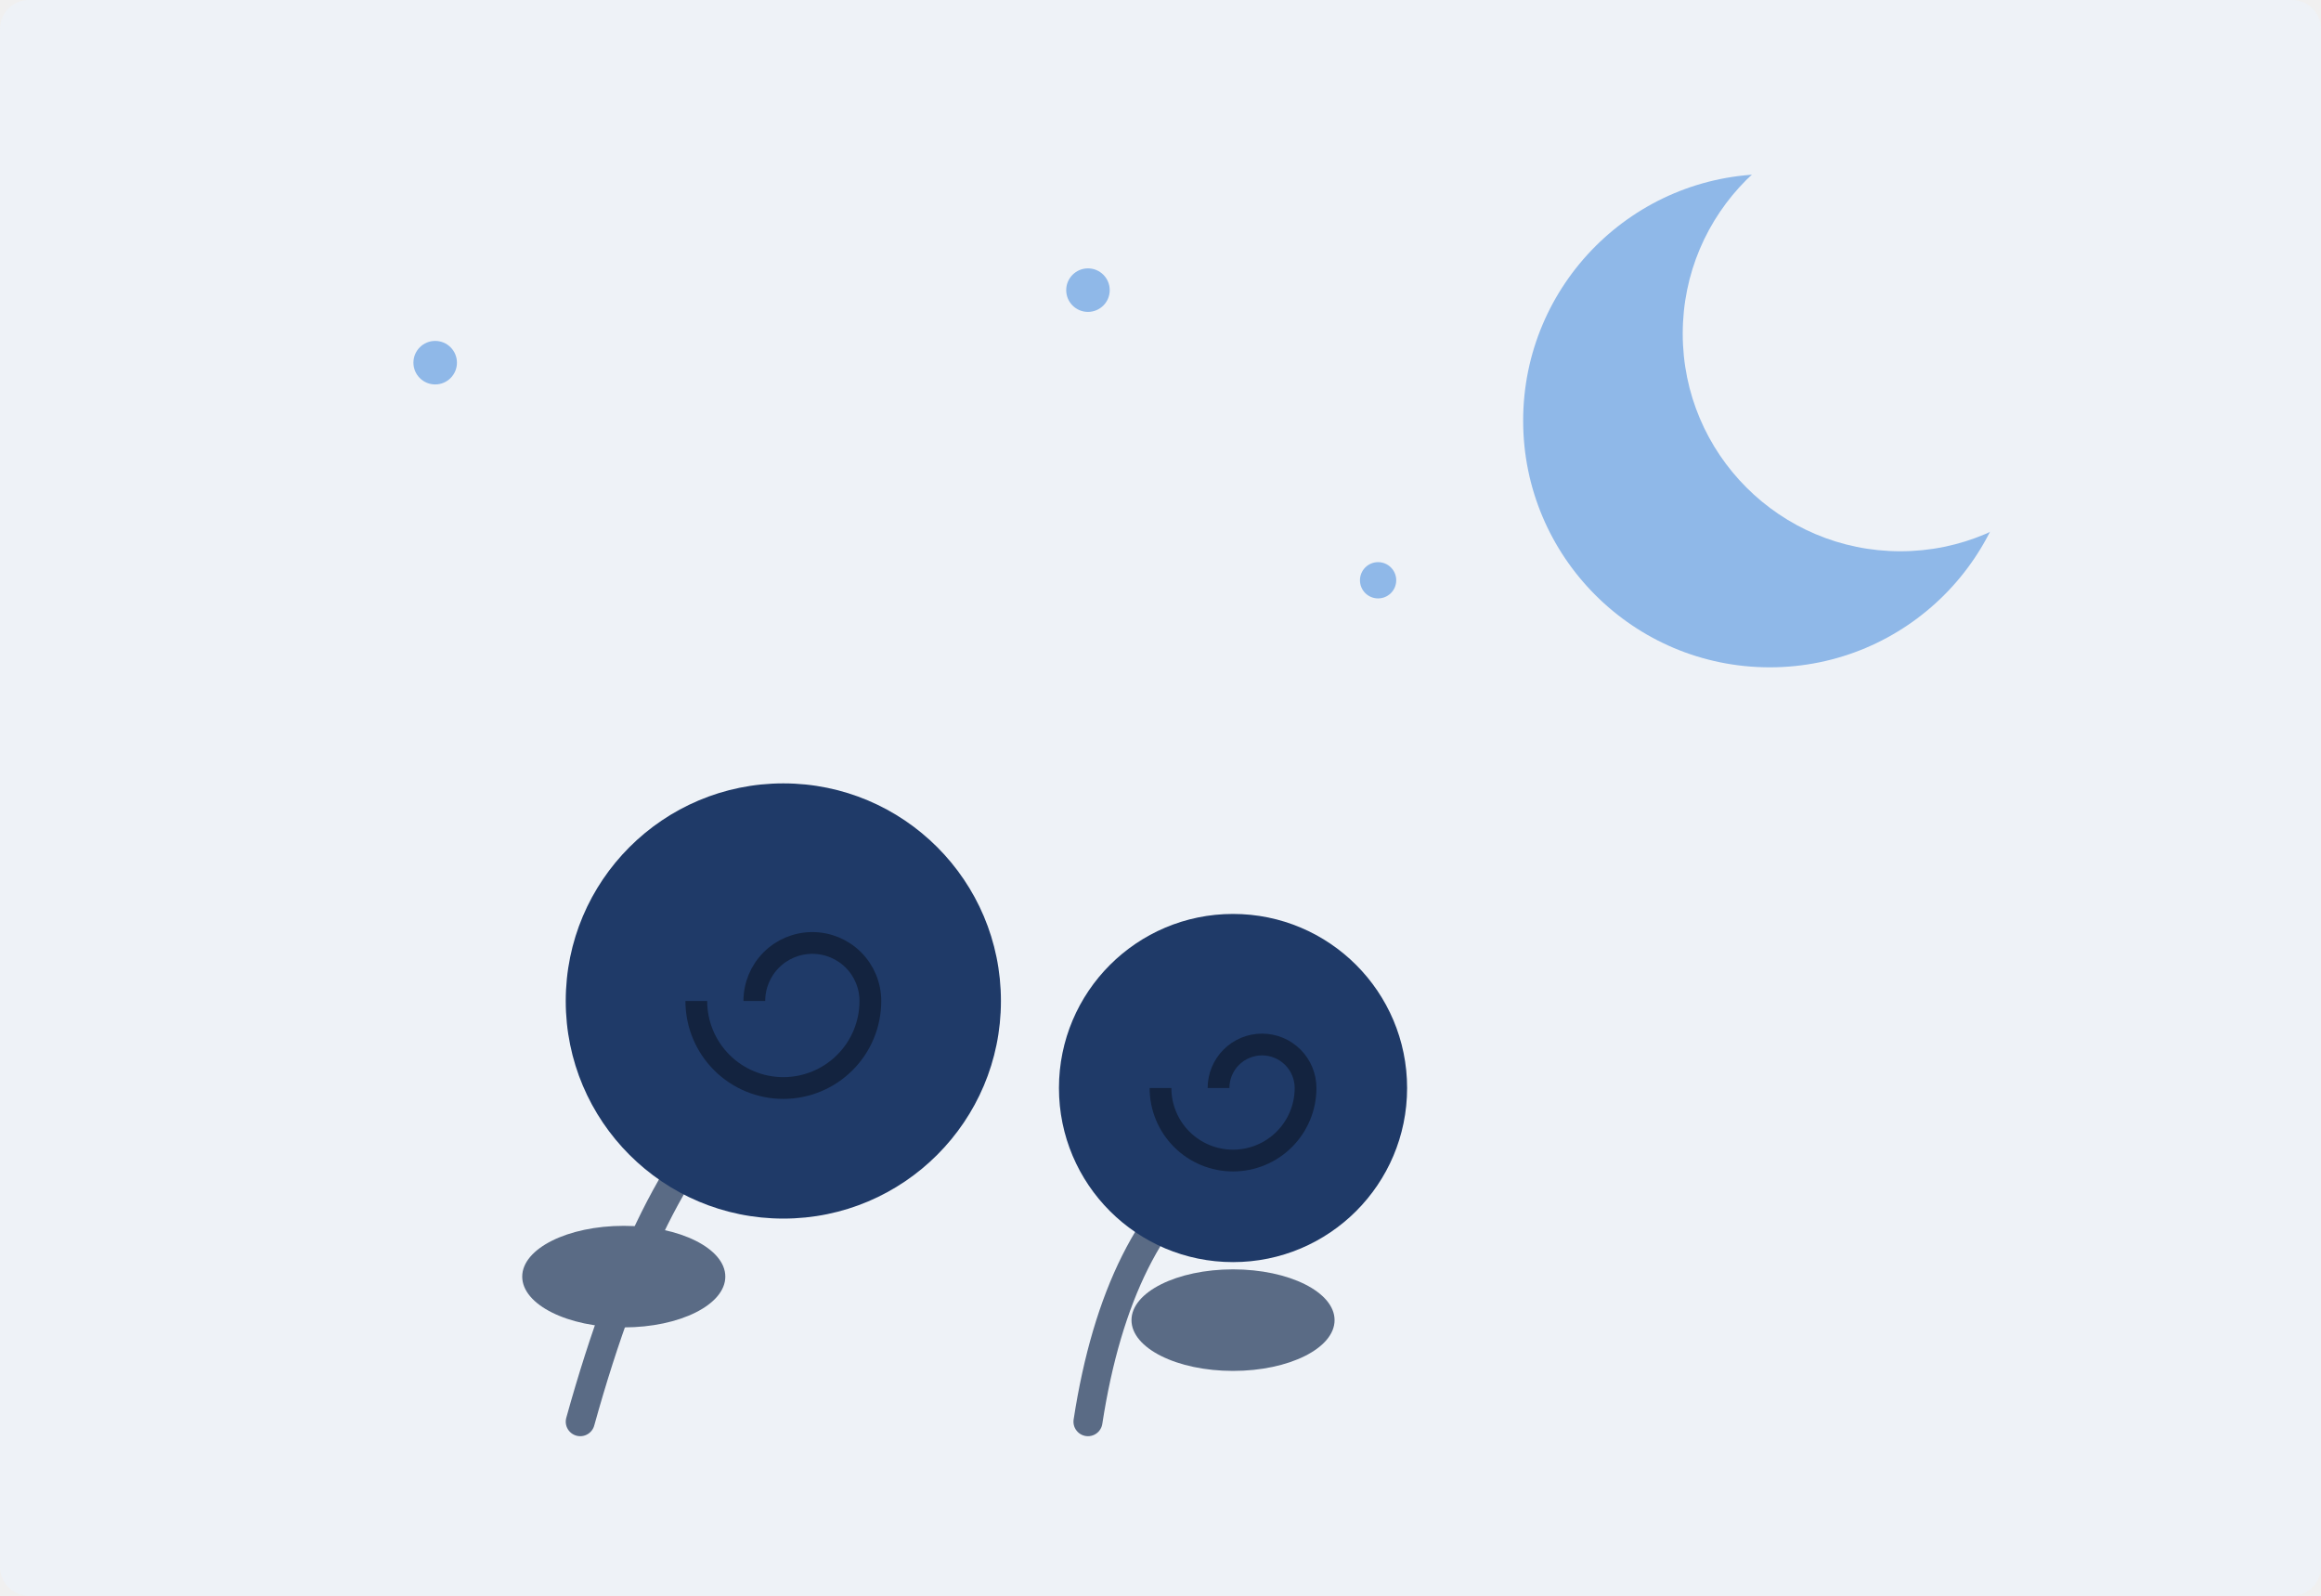
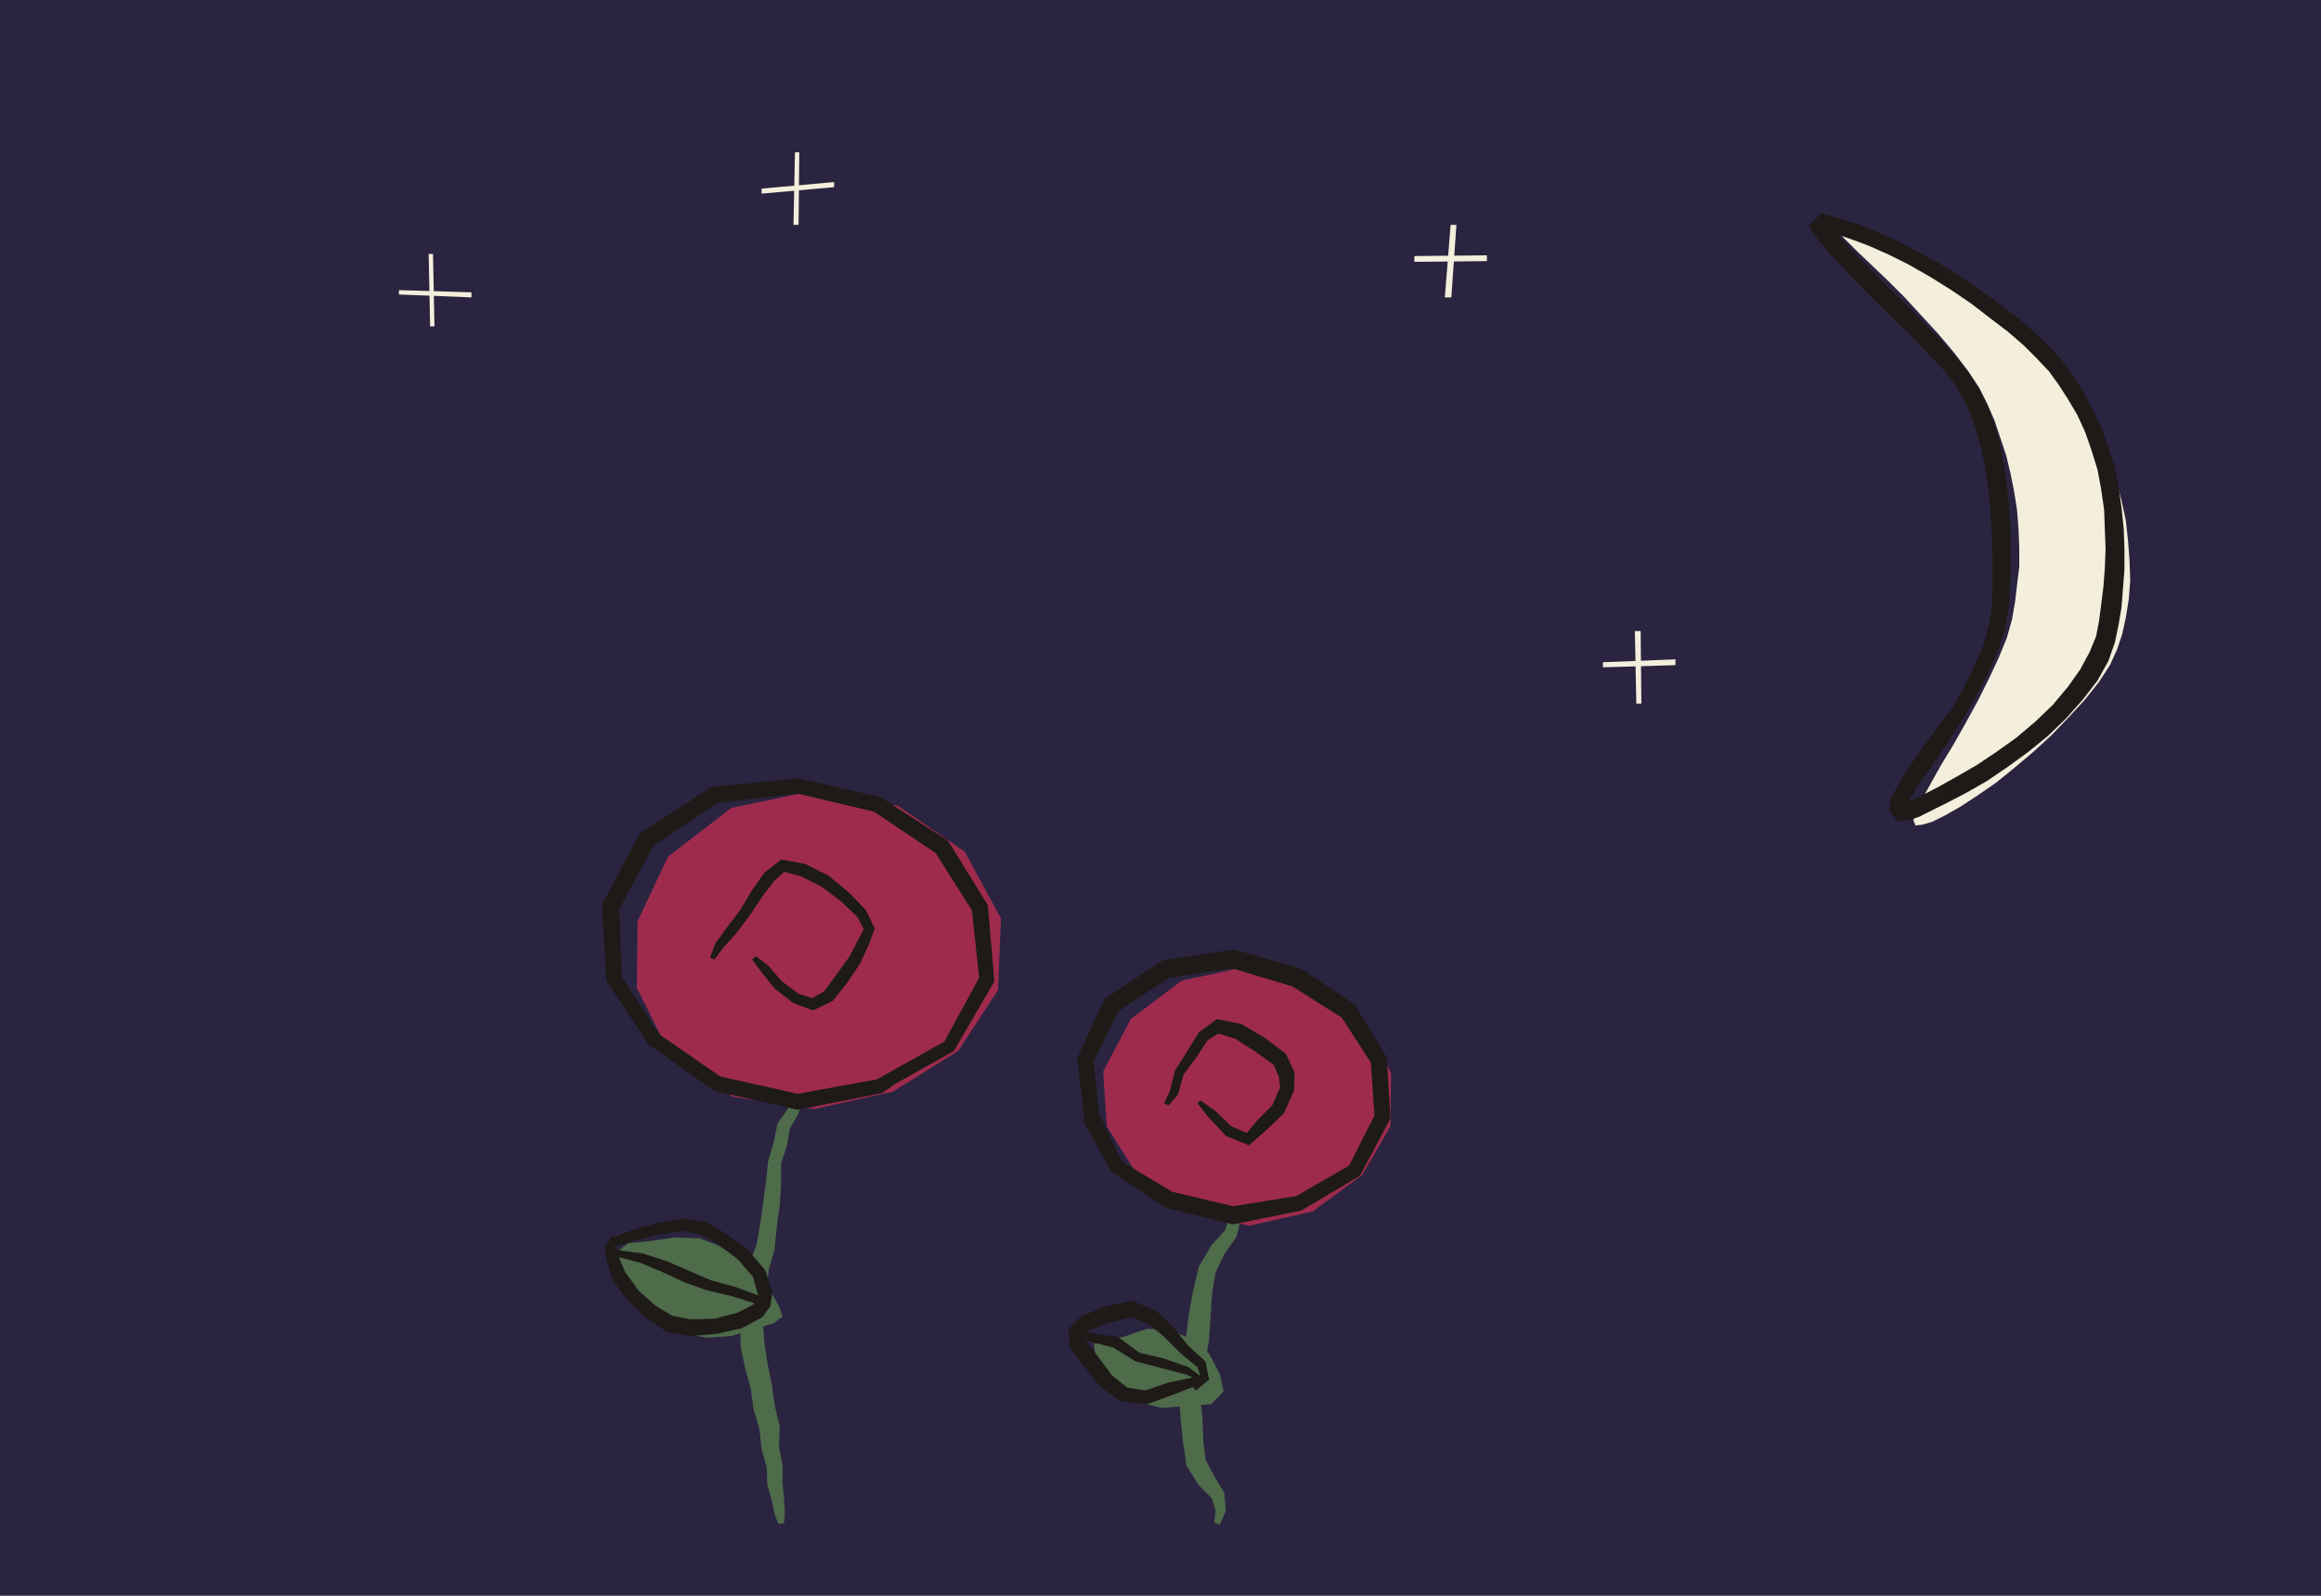
<svg xmlns="http://www.w3.org/2000/svg" width="320" height="220" viewBox="0 0 320 220" fill="none">
-   <g id="Picture">
-     <g id="Picture=Moon &amp; roses">
-       <g clip-path="url(#clip0_3_4)">
-         <path d="M0 4C0 1.791 1.791 0 4 0H316C318.209 0 320 1.791 320 4V216C320 218.209 318.209 220 316 220H4C1.791 220 0 218.209 0 216V4Z" fill="#EEF2F7" />
-         <g id="Illustration">
-           <path id="Vector" d="M244 92C262.778 92 278 76.778 278 58C278 39.222 262.778 24 244 24C225.222 24 210 39.222 210 58C210 76.778 225.222 92 244 92Z" fill="#8FB8E8" />
-           <path id="Vector_2" d="M262 76C278.569 76 292 62.569 292 46C292 29.431 278.569 16 262 16C245.431 16 232 29.431 232 46C232 62.569 245.431 76 262 76Z" fill="#EEF2F7" />
-           <path id="Vector_3" d="M80 196C86.667 172 94.667 156.667 104 150M150 196C152.667 178.667 158.667 166.667 168 160" stroke="#5A6B85" stroke-width="4" stroke-linecap="round" />
-           <path id="Vector_4" d="M86 183C93.732 183 100 179.866 100 176C100 172.134 93.732 169 86 169C78.268 169 72 172.134 72 176C72 179.866 78.268 183 86 183Z" fill="#5A6B85" />
-           <path id="Vector_5" d="M170 189C177.732 189 184 185.866 184 182C184 178.134 177.732 175 170 175C162.268 175 156 178.134 156 182C156 185.866 162.268 189 170 189Z" fill="#5A6B85" />
-           <path id="Vector_6" d="M108 168C124.569 168 138 154.569 138 138C138 121.431 124.569 108 108 108C91.431 108 78 121.431 78 138C78 154.569 91.431 168 108 168Z" fill="#1F3A68" />
-           <path id="Vector_7" d="M96 138C96 141.183 97.264 144.235 99.515 146.485C101.765 148.736 104.817 150 108 150C111.183 150 114.235 148.736 116.485 146.485C118.736 144.235 120 141.183 120 138C120 135.878 119.157 133.843 117.657 132.343C116.157 130.843 114.122 130 112 130C109.878 130 107.843 130.843 106.343 132.343C104.843 133.843 104 135.878 104 138" stroke="#13233F" stroke-width="3" />
-           <path id="Vector_8" d="M170 174C183.255 174 194 163.255 194 150C194 136.745 183.255 126 170 126C156.745 126 146 136.745 146 150C146 163.255 156.745 174 170 174Z" fill="#1F3A68" />
-           <path id="Vector_9" d="M160 150C160 152.652 161.054 155.196 162.929 157.071C164.804 158.946 167.348 160 170 160C172.652 160 175.196 158.946 177.071 157.071C178.946 155.196 180 152.652 180 150C180 148.409 179.368 146.883 178.243 145.757C177.117 144.632 175.591 144 174 144C172.409 144 170.883 144.632 169.757 145.757C168.632 146.883 168 148.409 168 150" stroke="#13233F" stroke-width="3" />
-           <path id="Vector_10" d="M60 53C61.657 53 63 51.657 63 50C63 48.343 61.657 47 60 47C58.343 47 57 48.343 57 50C57 51.657 58.343 53 60 53Z" fill="#8FB8E8" />
-           <path id="Vector_11" d="M150 43C151.657 43 153 41.657 153 40C153 38.343 151.657 37 150 37C148.343 37 147 38.343 147 40C147 41.657 148.343 43 150 43Z" fill="#8FB8E8" />
-           <path id="Vector_12" d="M190 82.5C191.381 82.5 192.5 81.381 192.5 80C192.5 78.619 191.381 77.5 190 77.5C188.619 77.5 187.5 78.619 187.5 80C187.5 81.381 188.619 82.5 190 82.5Z" fill="#8FB8E8" />
-         </g>
-       </g>
-     </g>
+   <clipPath id="pc">
+     <rect width="320" height="220" />
+   </clipPath>
+   <g clip-path="url(#pc)">
+     <rect width="320" height="220" fill="#2A2440" />
+     <path d="M252.2 31.5 L252.9 31.7 L254.1 32.2 L255.7 32.8 L257.8 33.7 L260.2 34.7 L262.9 36.0 L265.8 37.3 L268.8 38.8 L271.8 40.5 L274.7 42.3 L277.5 44.1 L280.0 46.1 L282.3 48.1 L284.2 50.1 L285.7 52.0 L286.9 54.0 L288.0 56.2 L289.1 58.5 L290.1 61.0 L291.0 63.6 L291.8 66.3 L292.5 69.0 L293.1 71.8 L293.4 74.6 L293.6 77.3 L293.7 80.0 L293.5 82.6 L293.1 85.1 L292.6 87.4 L291.9 89.5 L290.9 91.7 L289.4 94.0 L287.5 96.4 L285.3 98.8 L282.9 101.3 L280.4 103.6 L277.8 105.8 L275.2 107.9 L272.6 109.7 L270.3 111.2 L268.2 112.4 L266.4 113.3 L265.0 113.7 L264.1 113.8 L263.8 113.1 L264.2 111.9 L265.0 110.2 L266.2 108.0 L267.6 105.5 L269.3 102.7 L271.0 99.7 L272.7 96.6 L274.2 93.6 L275.6 90.6 L276.7 87.9 L277.4 85.4 L277.8 83.1 L278.1 80.6 L278.4 78.1 L278.4 75.5 L278.3 73.0 L278.1 70.4 L277.7 67.8 L277.2 65.3 L276.6 62.8 L275.8 60.4 L275.0 58.0 L274.0 55.7 L272.9 53.5 L271.3 51.1 L269.4 48.6 L267.2 46.0 L264.9 43.5 L262.6 41.0 L260.3 38.7 L258.1 36.6 L256.2 34.8 L254.6 33.2 L253.5 32.1 L253.0 31.6Z" fill="#F4EEDC" />
+     <path d="M262.6 111.6 L262.7 111.5 L263.0 110.8 L263.9 109.2 L265.2 107.2 L266.9 104.8 L268.7 102.1 L270.6 99.2 L272.4 96.1 L274.0 93.0 L275.4 89.8 L276.4 86.8 L276.9 84.1 L277.1 81.5 L277.2 79.0 L277.2 76.5 L277.2 73.9 L277.1 71.3 L276.9 68.7 L276.6 66.1 L276.2 63.5 L275.7 60.9 L274.9 58.3 L274.0 55.9 L272.8 53.5 L271.4 51.3 L269.6 49.1 L267.4 46.7 L265.1 44.3 L262.7 41.9 L260.3 39.6 L258.0 37.2 L255.9 35.1 L254.1 33.1 L252.7 31.5 L251.8 30.3 L251.2 29.3 L249.3 31.2 L250.4 31.7 L251.5 31.9 L253.2 32.3 L255.3 33.0 L257.7 33.9 L260.4 35.1 L263.2 36.5 L266.0 38.1 L268.9 39.9 L271.7 41.8 L274.3 43.8 L276.8 45.7 L279.0 47.6 L280.9 49.5 L282.5 51.2 L283.8 53.0 L285.1 55.0 L286.4 57.2 L287.5 59.6 L288.4 62.2 L289.2 64.8 L289.7 67.5 L290.1 70.3 L290.2 73.0 L290.3 75.7 L290.2 78.3 L290.0 80.9 L289.7 83.3 L289.4 85.6 L289.0 87.7 L288.1 89.9 L286.8 92.3 L285.1 94.7 L283.0 97.2 L280.6 99.5 L278.0 101.7 L275.2 103.7 L272.5 105.5 L269.9 107.0 L267.4 108.4 L265.3 109.5 L263.6 110.3 L262.4 110.8 L262.4 110.9 L262.7 111.4 L262.9 110.6 L263.6 109.0 L264.7 106.9 L266.2 104.5 L268.0 101.8 L269.9 98.9 L271.8 95.8 L271.0 95.3 L268.8 98.1 L266.7 100.8 L264.8 103.5 L263.1 105.9 L261.8 108.0 L260.8 109.9 L260.4 111.6 L261.6 113.2 L263.1 113.1 L264.6 112.6 L266.4 111.7 L268.6 110.6 L271.1 109.3 L273.9 107.7 L276.7 105.8 L279.6 103.7 L282.3 101.5 L284.9 99.0 L287.2 96.4 L289.2 93.8 L290.7 91.1 L291.6 88.5 L292.1 86.1 L292.5 83.7 L292.7 81.1 L292.9 78.5 L292.9 75.7 L292.8 72.9 L292.5 70.0 L292.1 67.1 L291.5 64.2 L290.6 61.4 L289.6 58.7 L288.4 56.2 L287.1 53.8 L285.7 51.7 L284.3 49.7 L282.6 47.8 L280.6 45.9 L278.3 43.9 L275.7 41.9 L273.0 40.0 L270.1 38.0 L267.2 36.2 L264.2 34.6 L261.3 33.1 L258.6 31.9 L256.1 30.9 L253.9 30.2 L252.1 29.7 L250.8 29.4 L251.2 29.8 L249.5 31.1 L249.7 31.7 L250.7 33.1 L252.2 34.9 L254.1 36.9 L256.2 39.1 L258.5 41.4 L260.9 43.8 L263.3 46.1 L265.6 48.5 L267.7 50.7 L269.4 52.8 L270.6 54.8 L271.6 56.9 L272.4 59.2 L273.1 61.5 L273.6 64.0 L274.0 66.4 L274.3 68.9 L274.5 71.5 L274.6 74.0 L274.7 76.5 L274.7 79.0 L274.7 81.4 L274.6 83.8 L274.2 86.3 L273.4 89.1 L272.1 92.1 L270.6 95.1 L268.8 98.2 L267.0 101.1 L265.3 103.8 L263.7 106.2 L262.4 108.4 L261.5 110.1 L261.2 111.5 L261.8 112.2Z" fill="#1E1A17" />
+     <path d="M55.0 40.6 L65.0 41.0 L65.0 40.3 L55.0 40.0Z" fill="#F4EEDC" />
+     <path d="M59.1 35.0 L59.3 45.0 L59.9 45.0 L59.7 35.0Z" fill="#F4EEDC" />
+     <path d="M105.0 26.7 L115.0 25.8 L115.0 25.1 L105.0 26.0Z" fill="#F4EEDC" />
+     <path d="M109.6 21.0 L109.4 31.0 L110.1 31.0 L110.2 21.0Z" fill="#F4EEDC" />
+     <path d="M195.0 36.1 L205.0 36.0 L205.0 35.2 L195.0 35.3Z" fill="#F4EEDC" />
+     <path d="M200.0 31.0 L199.2 41.0 L200.1 41.0 L200.8 31.0Z" fill="#F4EEDC" />
+     <path d="M221.0 92.0 L231.0 91.7 L231.0 90.9 L221.0 91.3Z" fill="#F4EEDC" />
+     <path d="M225.4 87.0 L225.6 97.0 L226.3 97.0 L226.2 87.0Z" fill="#F4EEDC" />
+     <path d="M110.4 150.0 L109.4 151.2 L108.6 152.9 L107.2 154.9 L106.7 157.4 L105.9 160.1 L105.6 163.0 L105.2 165.9 L104.8 168.8 L104.3 171.6 L103.3 174.3 L102.8 177.1 L102.0 179.8 L102.1 182.7 L102.1 185.6 L102.7 188.5 L103.5 191.4 L103.9 194.3 L104.7 197.0 L105.0 199.8 L105.7 202.3 L105.8 204.7 L106.4 206.9 L106.8 208.7 L107.3 210.1 L108.1 210.0 L108.2 208.5 L108.1 206.6 L107.9 204.5 L107.9 202.0 L107.4 199.5 L107.5 196.6 L106.8 193.7 L106.4 190.8 L105.8 187.9 L105.4 185.2 L105.2 182.5 L105.0 180.2 L105.7 177.7 L106.0 175.0 L106.8 172.2 L107.1 169.1 L107.5 166.2 L107.7 163.2 L107.7 160.4 L108.5 157.9 L108.9 155.6 L110.0 153.7 L110.7 151.8 L111.2 150.4Z" fill="#4E6B4A" />
+     <path d="M107.9 181.5 L107.4 180.1 L106.1 177.7 L104.0 175.1 L101.3 173.1 L99.0 171.7 L96.4 170.7 L93.0 170.6 L89.6 171.1 L86.6 171.4 L84.5 173.0 L85.0 175.6 L86.6 178.2 L88.8 181.0 L91.8 182.9 L94.6 183.9 L97.4 184.4 L100.8 184.2 L104.1 183.2 L106.7 182.4Z" fill="#4E6B4A" />
+     <path d="M84.3 170.4 L83.4 171.9 L83.6 173.5 L84.4 176.4 L86.5 179.3 L89.2 181.8 L91.9 183.6 L95.1 184.2 L98.8 183.9 L102.3 183.1 L105.1 181.6 L106.2 180.1 L106.5 178.2 L105.5 175.1 L103.0 172.2 L100.1 170.1 L97.4 168.5 L94.3 168.0 L90.7 168.6 L87.4 169.5 L84.8 170.5 L83.4 171.6 L83.8 172.3 L85.3 171.7 L87.8 171.0 L91.0 170.2 L94.3 169.7 L96.8 170.3 L99.1 171.6 L101.7 173.6 L103.8 176.0 L104.5 178.5 L104.4 179.4 L103.8 179.9 L101.6 181.0 L98.5 181.8 L95.2 181.9 L92.7 181.4 L90.5 180.1 L88.1 178.0 L86.2 175.4 L85.2 173.0 L84.7 172.1 L85.0 170.7Z" fill="#1E1A17" />
+     <path d="M106.0 180.1 L104.3 178.5 L101.3 177.4 L98.0 176.5 L95.0 175.2 L92.0 173.9 L88.6 172.8 L85.5 172.4 L83.6 171.6 L83.4 171.9 L85.2 173.3 L88.3 174.1 L91.4 175.4 L94.4 176.8 L97.5 177.9 L100.9 178.7 L103.8 179.6 L105.7 180.5Z" fill="#1E1A17" />
+     <path d="M112.2 109.0 L123.8 111.1 L133.0 117.4 L138.0 126.6 L137.6 136.5 L132.1 144.9 L123.1 150.5 L112.2 152.9 L101.0 151.2 L92.2 145.0 L87.8 136.2 L87.9 127.0 L92.1 118.1 L100.8 111.4Z" fill="#9E2B4E" />
+     <path d="M130.2 143.6 L120.9 148.8 L110.0 150.8 L99.3 148.4 L90.9 142.6 L85.7 134.6 L85.4 125.3 L90.1 116.6 L98.9 110.7 L109.9 109.4 L120.5 111.9 L129.0 117.6 L134.0 125.5 L135.0 134.8 L130.2 143.6 L121.1 149.6 L121.7 150.4 L131.5 144.9 L137.1 135.3 L136.2 124.8 L130.7 115.9 L121.4 109.9 L110.1 107.3 L98.1 108.5 L88.2 114.9 L83.0 124.7 L83.6 135.2 L89.4 144.0 L98.5 150.4 L110.0 153.0 L121.6 150.7 L130.8 144.4Z" fill="#1E1A17" />
+     <path d="M98.5 132.3 L99.6 130.8 L101.4 128.8 L103.3 126.3 L105.1 123.6 L106.7 121.5 L108.1 120.2 L110.4 120.8 L113.2 122.2 L116.0 124.3 L118.2 126.4 L119.1 128.1 L118.3 129.6 L117.1 131.9 L115.3 134.4 L113.6 136.7 L112.0 137.6 L110.1 137.0 L107.8 135.3 L105.9 133.1 L104.2 131.8 L103.7 132.3 L104.9 133.9 L106.8 136.3 L109.4 138.3 L112.1 139.3 L114.8 138.0 L116.8 135.5 L118.6 132.8 L119.8 130.2 L120.6 128.0 L119.4 125.5 L117.1 123.1 L114.2 120.7 L111.0 119.1 L107.7 118.5 L105.4 120.3 L103.7 122.7 L102.1 125.4 L100.2 127.9 L98.6 130.1 L97.9 132.0Z" fill="#1E1A17" />
+     <path d="M169.5 166.1 L169.5 167.8 L168.9 169.6 L167.0 171.7 L165.3 174.6 L164.5 177.9 L163.9 181.2 L163.5 184.4 L163.3 187.2 L162.9 189.8 L162.6 192.8 L162.8 195.9 L163.1 198.9 L163.6 202.1 L165.3 204.8 L167.1 206.6 L167.6 208.3 L167.4 209.9 L168.2 210.2 L169.0 208.3 L168.8 205.8 L167.4 203.5 L166.2 201.2 L165.9 198.6 L165.8 195.7 L165.5 192.8 L165.7 190.2 L166.2 187.7 L166.7 184.7 L166.9 181.6 L167.1 178.4 L167.6 175.4 L168.8 172.9 L170.5 170.5 L171.1 167.9 L170.4 165.9Z" fill="#4E6B4A" />
+     <path d="M168.7 191.8 L168.2 189.5 L166.7 186.6 L163.8 184.4 L161.0 183.3 L158.1 183.2 L154.9 184.3 L152.1 184.8 L150.8 185.3 L151.0 186.7 L152.2 189.5 L154.9 191.8 L157.3 193.4 L160.2 194.1 L163.7 193.8 L167.0 193.6Z" fill="#4E6B4A" />
+     <path d="M164.9 191.7 L166.7 190.2 L166.2 187.7 L163.8 185.5 L161.7 182.9 L159.4 180.7 L156.0 179.3 L152.1 180.2 L149.0 181.5 L147.3 183.2 L147.5 185.8 L149.5 188.4 L151.7 191.2 L154.6 193.2 L158.1 193.6 L161.7 192.3 L164.5 191.2 L166.0 190.1 L165.7 189.5 L164.0 190.0 L161.1 190.6 L157.9 191.7 L155.4 191.3 L153.3 189.6 L151.3 186.9 L149.6 184.7 L149.4 184.0 L150.1 183.4 L152.8 182.4 L155.9 181.6 L158.3 182.5 L160.4 184.2 L162.8 186.6 L165.1 188.5 L165.6 189.9 L164.4 191.2Z" fill="#1E1A17" />
+     <path d="M166.0 190.1 L163.9 188.5 L160.5 187.3 L157.1 186.5 L154.1 184.3 L150.4 183.8 L148.0 183.2 L147.9 183.7 L150.1 184.9 L153.5 185.8 L156.6 187.7 L160.1 188.6 L163.5 189.5 L165.8 190.5Z" fill="#1E1A17" />
+     <path d="M172.2 133.2 L181.3 135.7 L188.0 141.0 L191.8 147.9 L191.7 155.3 L187.8 162.0 L181.0 167.0 L172.2 169.0 L163.4 166.8 L156.7 161.8 L152.6 155.3 L152.1 147.7 L155.9 140.5 L162.9 135.2Z" fill="#9E2B4E" />
+     <path d="M154.8 160.4 L151.5 153.4 L150.8 146.3 L154.2 139.4 L161.2 134.8 L169.9 133.5 L178.2 136.0 L185.0 140.3 L189.0 146.5 L189.5 153.8 L186.0 160.7 L178.7 164.9 L170.0 166.3 L161.6 164.3 L154.6 160.1 L150.1 153.7 L149.2 154.3 L153.2 161.5 L160.7 166.5 L170.0 168.8 L179.4 166.9 L187.5 162.1 L191.7 154.2 L191.2 145.8 L186.8 138.5 L179.3 133.5 L170.1 130.9 L160.3 132.4 L152.3 137.7 L148.5 145.9 L149.5 154.0 L153.8 160.9Z" fill="#1E1A17" />
+     <path d="M161.1 152.4 L162.4 150.9 L163.2 148.1 L165.0 145.7 L166.5 143.4 L168.0 142.5 L170.3 143.2 L173.1 145.0 L175.6 146.8 L176.3 148.4 L176.5 149.9 L175.4 152.4 L173.3 154.5 L171.9 156.2 L169.8 155.3 L167.5 153.1 L165.5 151.7 L165.1 152.1 L166.6 154.0 L169.0 156.6 L172.2 157.9 L174.6 155.8 L177.0 153.5 L178.4 150.4 L178.5 147.9 L177.3 145.3 L174.4 143.1 L171.2 141.2 L167.8 140.5 L165.3 142.3 L163.7 144.9 L162.0 147.6 L161.3 150.4 L160.5 152.1Z" fill="#1E1A17" />
  </g>
-   <defs>
-     <clipPath id="clip0_3_4">
-       <path d="M0 4C0 1.791 1.791 0 4 0H316C318.209 0 320 1.791 320 4V216C320 218.209 318.209 220 316 220H4C1.791 220 0 218.209 0 216V4Z" fill="white" />
-     </clipPath>
-   </defs>
</svg>
